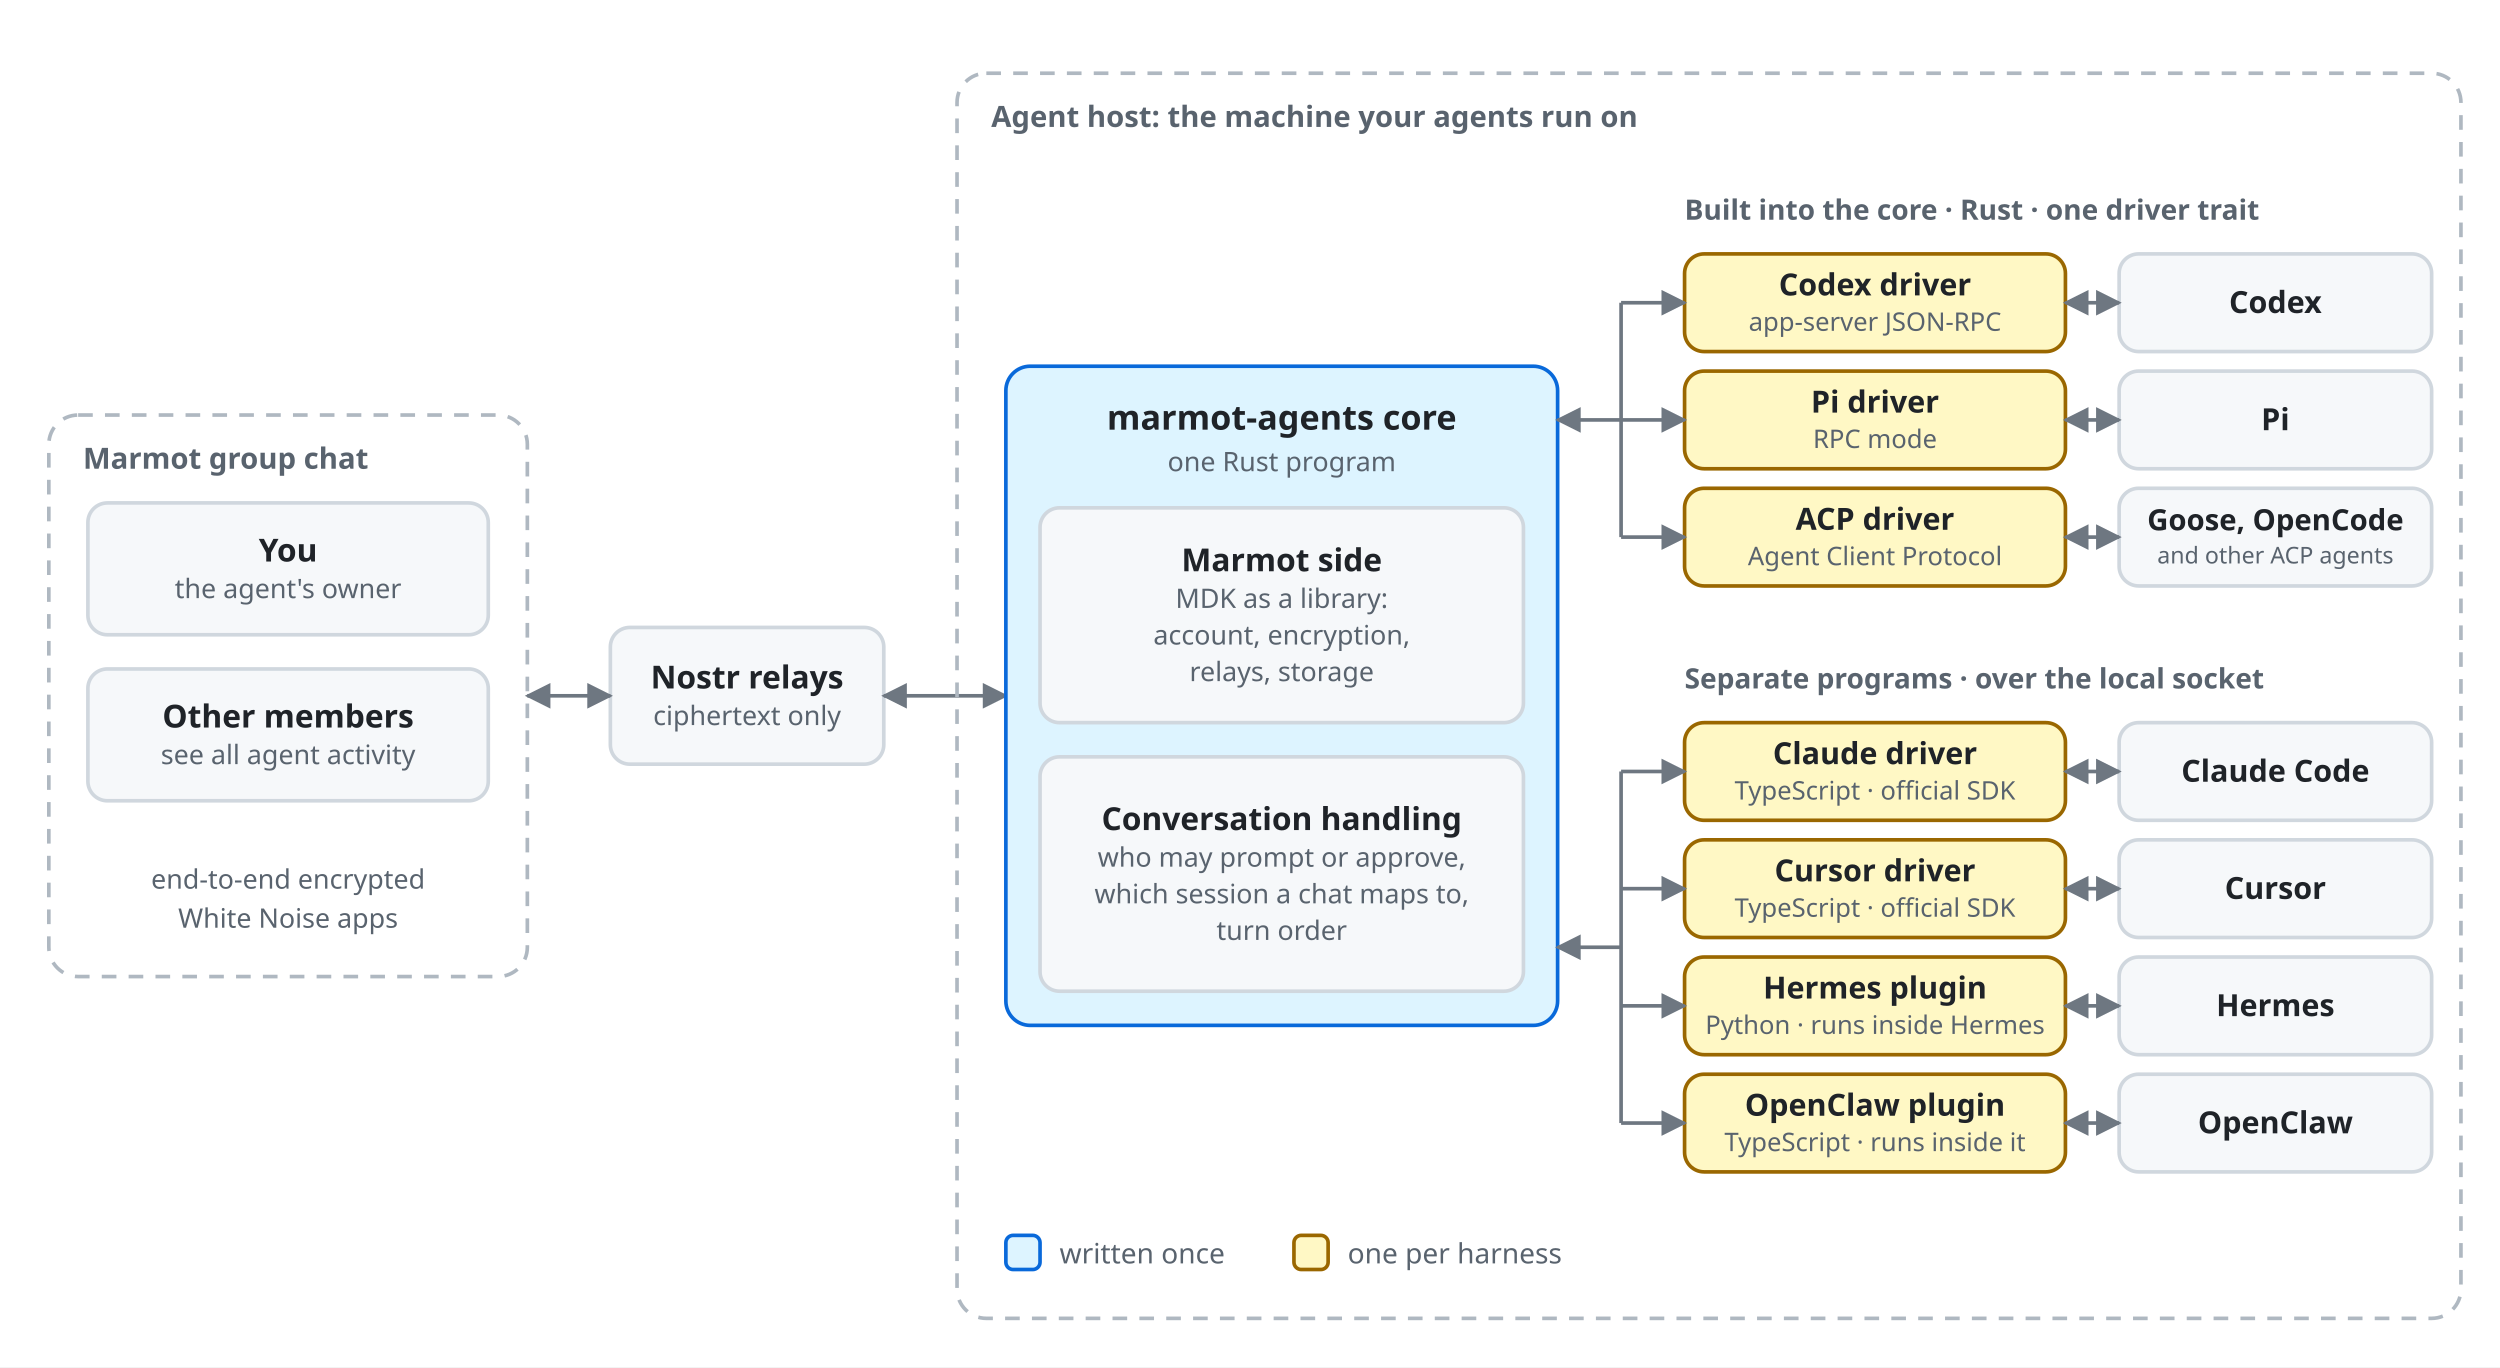
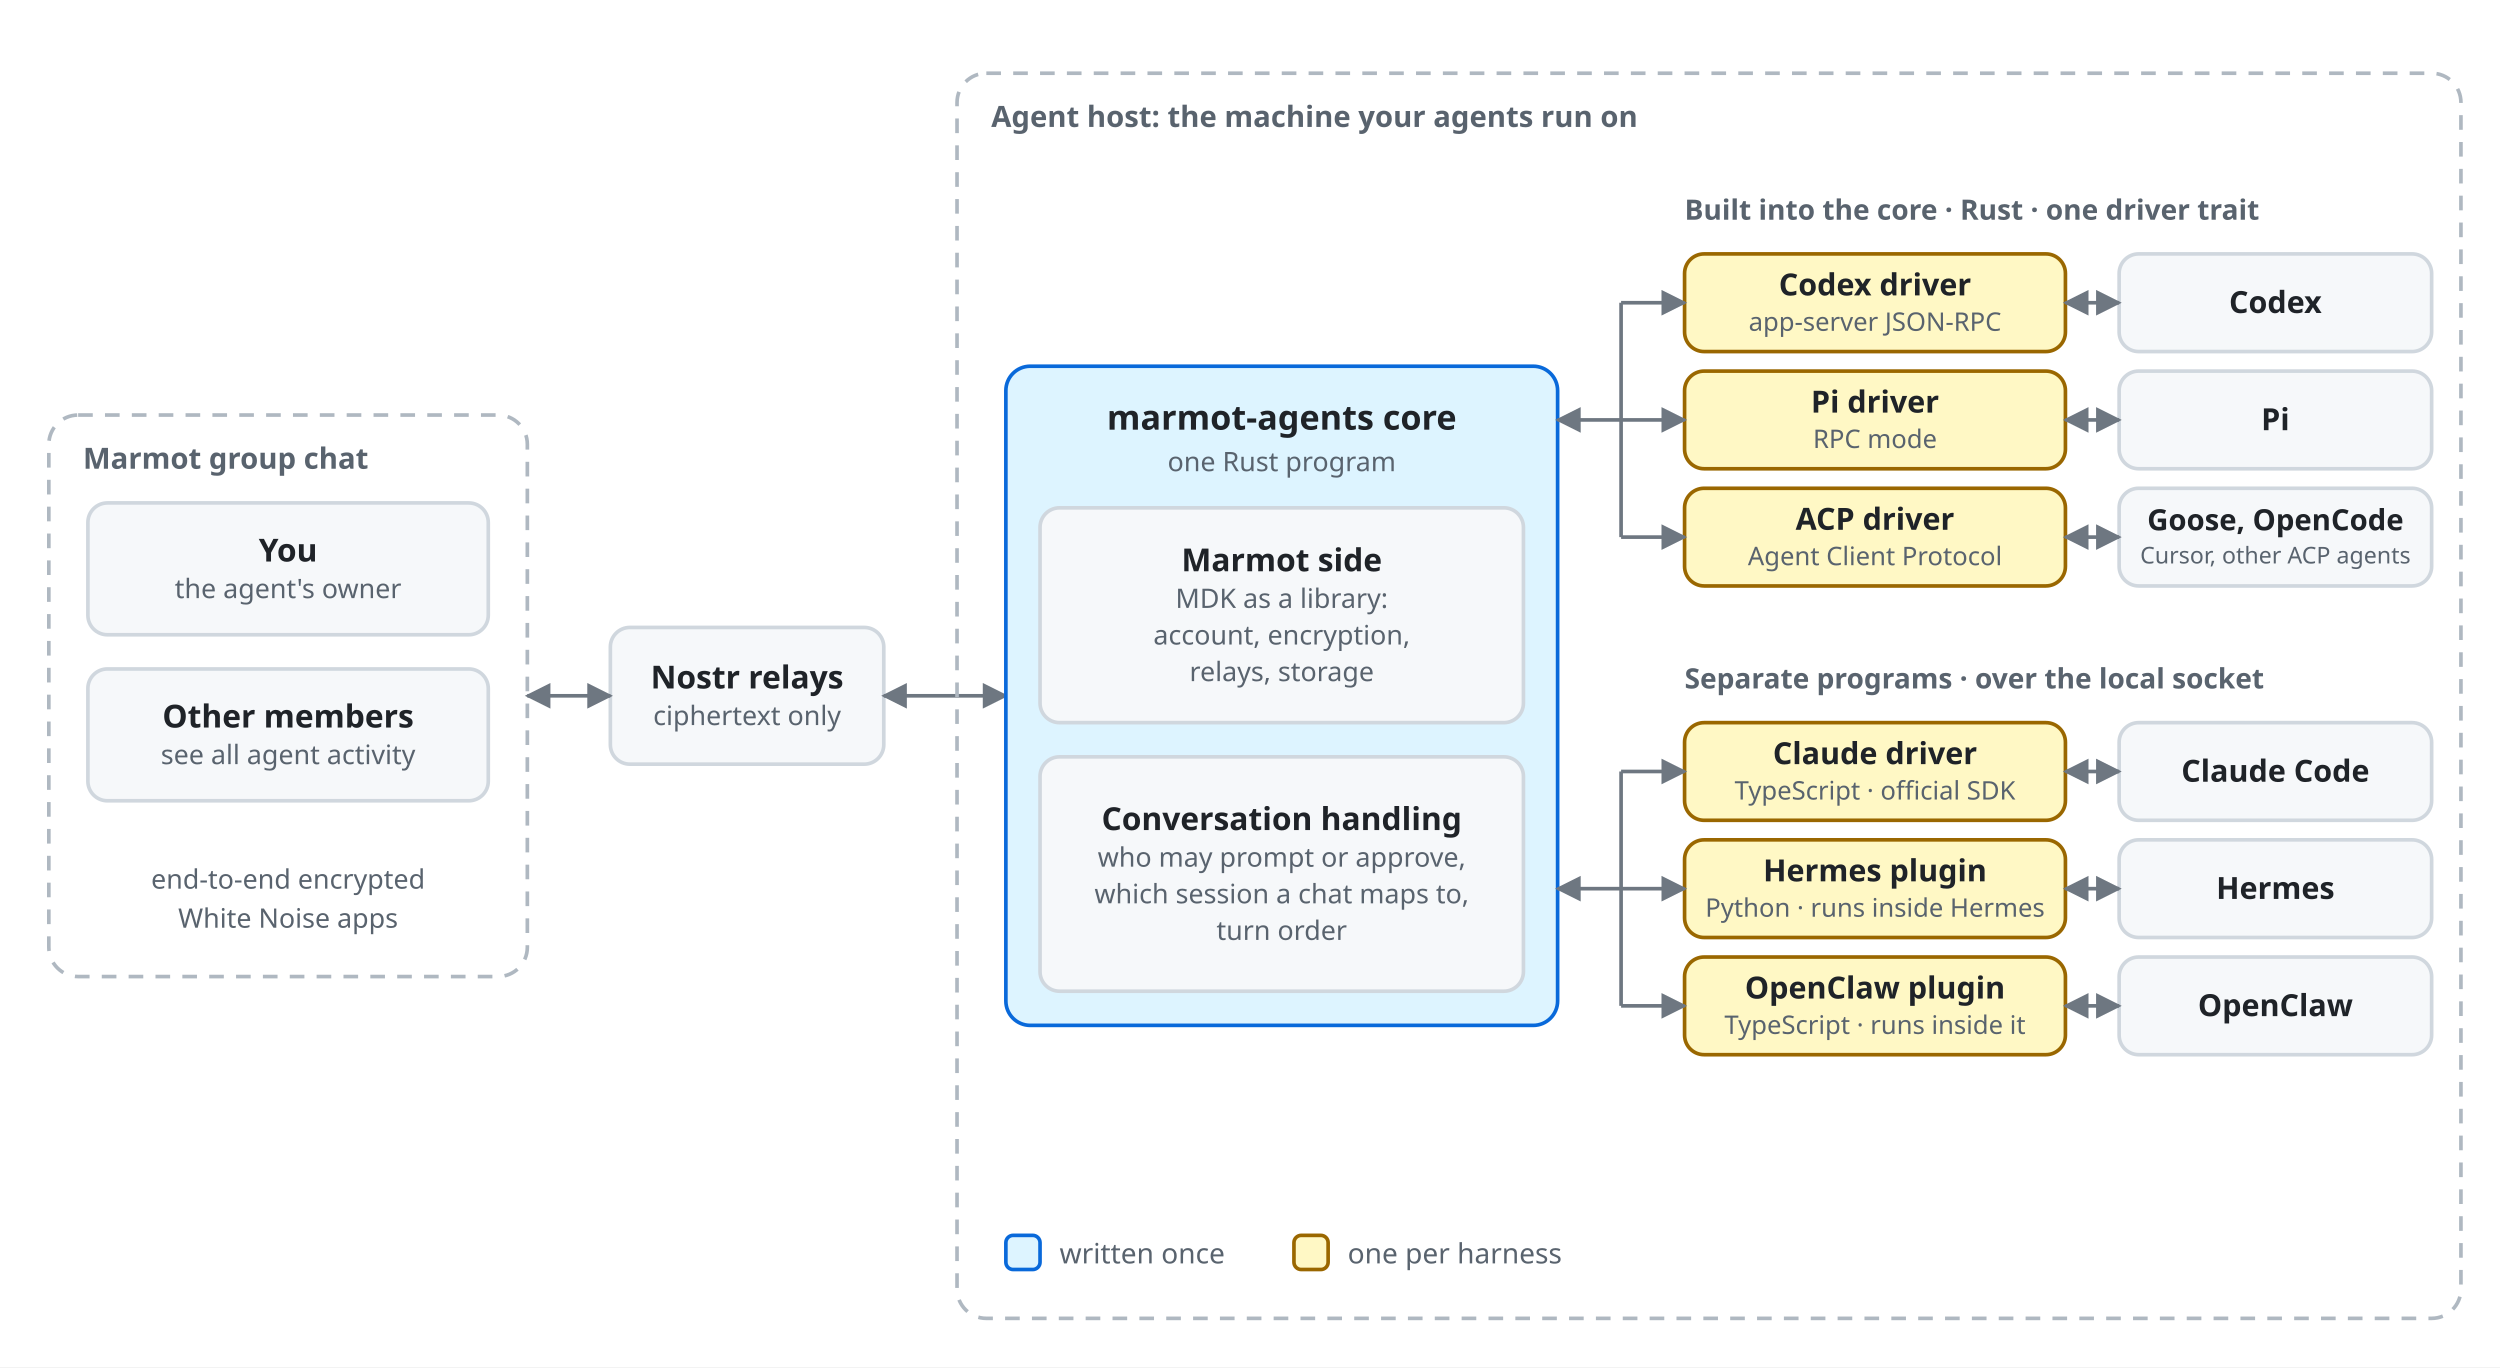
- <svg xmlns="http://www.w3.org/2000/svg" viewBox="0 0 1024 560" width="1024" height="560" role="img" aria-label="People in a Marmot group reach agent harnesses through one core program. Codex, Pi and ACP harnesses use drivers built into the core. Claude Code, Cursor, Hermes and OpenClaw connect as separate programs over a local socket.">
+ <svg xmlns="http://www.w3.org/2000/svg" viewBox="0 0 1024 560" width="1024" height="560" role="img" aria-label="People in a Marmot group reach agent harnesses through one core program. Codex, Pi and ACP harnesses, Cursor among them, use drivers built into the core. Claude Code, Hermes and OpenClaw connect as separate programs over a local socket.">
  <defs>
    <marker id="arrow" viewBox="0 0 10 10" refX="9" refY="5" markerWidth="7" markerHeight="7" orient="auto-start-reverse">
      <path d="M0,0 L10,5 L0,10 z" fill="#6e7781" />
    </marker>
  </defs>
  <rect width="1024" height="560" fill="#ffffff" />
  <rect x="20" y="170" width="196" height="230" rx="12" fill="none" stroke="#afb8c1" stroke-width="1.5" stroke-dasharray="6 5" />
  <text x="34" y="192" font-family="-apple-system, BlinkMacSystemFont, 'Segoe UI', 'Noto Sans', Helvetica, Arial, sans-serif" font-size="12" font-weight="600" fill="#59636e" text-anchor="start">Marmot group chat</text>
  <rect x="36" y="206" width="164" height="54" rx="8" fill="#f6f8fa" stroke="#d0d7de" stroke-width="1.5" />
  <text x="118.0" y="230.0" font-family="-apple-system, BlinkMacSystemFont, 'Segoe UI', 'Noto Sans', Helvetica, Arial, sans-serif" font-size="13" font-weight="600" fill="#1f2328" text-anchor="middle">You</text>
  <text x="118.0" y="245.0" font-family="-apple-system, BlinkMacSystemFont, 'Segoe UI', 'Noto Sans', Helvetica, Arial, sans-serif" font-size="11" font-weight="400" fill="#59636e" text-anchor="middle">the agent's owner</text>
  <rect x="36" y="274" width="164" height="54" rx="8" fill="#f6f8fa" stroke="#d0d7de" stroke-width="1.5" />
  <text x="118.0" y="298.0" font-family="-apple-system, BlinkMacSystemFont, 'Segoe UI', 'Noto Sans', Helvetica, Arial, sans-serif" font-size="13" font-weight="600" fill="#1f2328" text-anchor="middle">Other members</text>
  <text x="118.0" y="313.0" font-family="-apple-system, BlinkMacSystemFont, 'Segoe UI', 'Noto Sans', Helvetica, Arial, sans-serif" font-size="11" font-weight="400" fill="#59636e" text-anchor="middle">see all agent activity</text>
  <text x="118" y="364" font-family="-apple-system, BlinkMacSystemFont, 'Segoe UI', 'Noto Sans', Helvetica, Arial, sans-serif" font-size="11" font-weight="400" fill="#59636e" text-anchor="middle">end-to-end encrypted</text>
  <text x="118" y="380" font-family="-apple-system, BlinkMacSystemFont, 'Segoe UI', 'Noto Sans', Helvetica, Arial, sans-serif" font-size="11" font-weight="400" fill="#59636e" text-anchor="middle">White Noise apps</text>
  <rect x="250" y="257" width="112" height="56" rx="8" fill="#f6f8fa" stroke="#d0d7de" stroke-width="1.5" />
  <text x="306.0" y="282.0" font-family="-apple-system, BlinkMacSystemFont, 'Segoe UI', 'Noto Sans', Helvetica, Arial, sans-serif" font-size="13" font-weight="600" fill="#1f2328" text-anchor="middle">Nostr relays</text>
  <text x="306.0" y="297.0" font-family="-apple-system, BlinkMacSystemFont, 'Segoe UI', 'Noto Sans', Helvetica, Arial, sans-serif" font-size="11" font-weight="400" fill="#59636e" text-anchor="middle">ciphertext only</text>
  <polyline points="216,285 250,285" fill="none" stroke="#6e7781" stroke-width="1.5" marker-end="url(#arrow)" marker-start="url(#arrow)" />
  <polyline points="362,285 412,285" fill="none" stroke="#6e7781" stroke-width="1.5" marker-end="url(#arrow)" marker-start="url(#arrow)" />
  <rect x="392" y="30" width="616" height="510" rx="12" fill="none" stroke="#afb8c1" stroke-width="1.5" stroke-dasharray="6 5" />
  <text x="406" y="52" font-family="-apple-system, BlinkMacSystemFont, 'Segoe UI', 'Noto Sans', Helvetica, Arial, sans-serif" font-size="12" font-weight="600" fill="#59636e" text-anchor="start">Agent host: the machine your agents run on</text>
  <rect x="412" y="150" width="226" height="270" rx="10" fill="#ddf4ff" stroke="#0969da" stroke-width="1.5" />
  <text x="525" y="176" font-family="-apple-system, BlinkMacSystemFont, 'Segoe UI', 'Noto Sans', Helvetica, Arial, sans-serif" font-size="14" font-weight="700" fill="#1f2328" text-anchor="middle">marmot-agents core</text>
  <text x="525" y="193" font-family="-apple-system, BlinkMacSystemFont, 'Segoe UI', 'Noto Sans', Helvetica, Arial, sans-serif" font-size="11" font-weight="400" fill="#59636e" text-anchor="middle">one Rust program</text>
  <rect x="426" y="208" width="198" height="88" rx="8" fill="#f6f8fa" stroke="#d0d7de" stroke-width="1.5" />
  <text x="525.0" y="234.0" font-family="-apple-system, BlinkMacSystemFont, 'Segoe UI', 'Noto Sans', Helvetica, Arial, sans-serif" font-size="13" font-weight="600" fill="#1f2328" text-anchor="middle">Marmot side</text>
  <text x="525.0" y="249.0" font-family="-apple-system, BlinkMacSystemFont, 'Segoe UI', 'Noto Sans', Helvetica, Arial, sans-serif" font-size="11" font-weight="400" fill="#59636e" text-anchor="middle">MDK as a library:</text>
  <text x="525.0" y="264.0" font-family="-apple-system, BlinkMacSystemFont, 'Segoe UI', 'Noto Sans', Helvetica, Arial, sans-serif" font-size="11" font-weight="400" fill="#59636e" text-anchor="middle">account, encryption,</text>
  <text x="525.0" y="279.0" font-family="-apple-system, BlinkMacSystemFont, 'Segoe UI', 'Noto Sans', Helvetica, Arial, sans-serif" font-size="11" font-weight="400" fill="#59636e" text-anchor="middle">relays, storage</text>
  <rect x="426" y="310" width="198" height="96" rx="8" fill="#f6f8fa" stroke="#d0d7de" stroke-width="1.5" />
  <text x="525.0" y="340.0" font-family="-apple-system, BlinkMacSystemFont, 'Segoe UI', 'Noto Sans', Helvetica, Arial, sans-serif" font-size="13" font-weight="600" fill="#1f2328" text-anchor="middle">Conversation handling</text>
  <text x="525.0" y="355.0" font-family="-apple-system, BlinkMacSystemFont, 'Segoe UI', 'Noto Sans', Helvetica, Arial, sans-serif" font-size="11" font-weight="400" fill="#59636e" text-anchor="middle">who may prompt or approve,</text>
  <text x="525.0" y="370.0" font-family="-apple-system, BlinkMacSystemFont, 'Segoe UI', 'Noto Sans', Helvetica, Arial, sans-serif" font-size="11" font-weight="400" fill="#59636e" text-anchor="middle">which session a chat maps to,</text>
  <text x="525.0" y="385.0" font-family="-apple-system, BlinkMacSystemFont, 'Segoe UI', 'Noto Sans', Helvetica, Arial, sans-serif" font-size="11" font-weight="400" fill="#59636e" text-anchor="middle">turn order</text>
  <text x="690" y="90" font-family="-apple-system, BlinkMacSystemFont, 'Segoe UI', 'Noto Sans', Helvetica, Arial, sans-serif" font-size="11.5" font-weight="600" fill="#59636e" text-anchor="start">Built into the core · Rust · one driver trait</text>
  <text x="690" y="282" font-family="-apple-system, BlinkMacSystemFont, 'Segoe UI', 'Noto Sans', Helvetica, Arial, sans-serif" font-size="11.5" font-weight="600" fill="#59636e" text-anchor="start">Separate programs · over the local socket</text>
  <rect x="690" y="104" width="156" height="40" rx="8" fill="#fff8c5" stroke="#9a6700" stroke-width="1.5" />
  <text x="768.0" y="121.0" font-family="-apple-system, BlinkMacSystemFont, 'Segoe UI', 'Noto Sans', Helvetica, Arial, sans-serif" font-size="12.5" font-weight="600" fill="#1f2328" text-anchor="middle">Codex driver</text>
  <text x="768.0" y="135.5" font-family="-apple-system, BlinkMacSystemFont, 'Segoe UI', 'Noto Sans', Helvetica, Arial, sans-serif" font-size="10.5" font-weight="400" fill="#59636e" text-anchor="middle">app-server JSON-RPC</text>
  <rect x="868" y="104" width="128" height="40" rx="8" fill="#f6f8fa" stroke="#d0d7de" stroke-width="1.5" />
  <text x="932.0" y="128.2" font-family="-apple-system, BlinkMacSystemFont, 'Segoe UI', 'Noto Sans', Helvetica, Arial, sans-serif" font-size="12.5" font-weight="600" fill="#1f2328" text-anchor="middle">Codex</text>
  <polyline points="846,124 868,124" fill="none" stroke="#6e7781" stroke-width="1.5" marker-end="url(#arrow)" marker-start="url(#arrow)" />
  <rect x="690" y="152" width="156" height="40" rx="8" fill="#fff8c5" stroke="#9a6700" stroke-width="1.5" />
  <text x="768.0" y="169.0" font-family="-apple-system, BlinkMacSystemFont, 'Segoe UI', 'Noto Sans', Helvetica, Arial, sans-serif" font-size="12.5" font-weight="600" fill="#1f2328" text-anchor="middle">Pi driver</text>
  <text x="768.0" y="183.5" font-family="-apple-system, BlinkMacSystemFont, 'Segoe UI', 'Noto Sans', Helvetica, Arial, sans-serif" font-size="10.5" font-weight="400" fill="#59636e" text-anchor="middle">RPC mode</text>
  <rect x="868" y="152" width="128" height="40" rx="8" fill="#f6f8fa" stroke="#d0d7de" stroke-width="1.5" />
  <text x="932.0" y="176.2" font-family="-apple-system, BlinkMacSystemFont, 'Segoe UI', 'Noto Sans', Helvetica, Arial, sans-serif" font-size="12.5" font-weight="600" fill="#1f2328" text-anchor="middle">Pi</text>
  <polyline points="846,172 868,172" fill="none" stroke="#6e7781" stroke-width="1.5" marker-end="url(#arrow)" marker-start="url(#arrow)" />
  <rect x="690" y="200" width="156" height="40" rx="8" fill="#fff8c5" stroke="#9a6700" stroke-width="1.5" />
  <text x="768.0" y="217.0" font-family="-apple-system, BlinkMacSystemFont, 'Segoe UI', 'Noto Sans', Helvetica, Arial, sans-serif" font-size="12.5" font-weight="600" fill="#1f2328" text-anchor="middle">ACP driver</text>
  <text x="768.0" y="231.5" font-family="-apple-system, BlinkMacSystemFont, 'Segoe UI', 'Noto Sans', Helvetica, Arial, sans-serif" font-size="10.5" font-weight="400" fill="#59636e" text-anchor="middle">Agent Client Protocol</text>
  <rect x="868" y="200" width="128" height="40" rx="8" fill="#f6f8fa" stroke="#d0d7de" stroke-width="1.5" />
  <text x="932.0" y="217.2" font-family="-apple-system, BlinkMacSystemFont, 'Segoe UI', 'Noto Sans', Helvetica, Arial, sans-serif" font-size="12" font-weight="600" fill="#1f2328" text-anchor="middle">Goose, OpenCode</text>
-   <text x="932.0" y="230.8" font-family="-apple-system, BlinkMacSystemFont, 'Segoe UI', 'Noto Sans', Helvetica, Arial, sans-serif" font-size="9.5" font-weight="400" fill="#59636e" text-anchor="middle">and other ACP agents</text>
+   <text x="932.0" y="230.8" font-family="-apple-system, BlinkMacSystemFont, 'Segoe UI', 'Noto Sans', Helvetica, Arial, sans-serif" font-size="9.5" font-weight="400" fill="#59636e" text-anchor="middle">Cursor, other ACP agents</text>
  <polyline points="846,220 868,220" fill="none" stroke="#6e7781" stroke-width="1.5" marker-end="url(#arrow)" marker-start="url(#arrow)" />
  <polyline points="638,172 664,172" fill="none" stroke="#6e7781" stroke-width="1.5" marker-start="url(#arrow)" />
  <polyline points="664,124 664,220" fill="none" stroke="#6e7781" stroke-width="1.5" />
  <polyline points="664,124 690,124" fill="none" stroke="#6e7781" stroke-width="1.5" marker-end="url(#arrow)" />
  <polyline points="664,172 690,172" fill="none" stroke="#6e7781" stroke-width="1.5" marker-end="url(#arrow)" />
  <polyline points="664,220 690,220" fill="none" stroke="#6e7781" stroke-width="1.5" marker-end="url(#arrow)" />
  <rect x="690" y="296" width="156" height="40" rx="8" fill="#fff8c5" stroke="#9a6700" stroke-width="1.5" />
  <text x="768.0" y="313.0" font-family="-apple-system, BlinkMacSystemFont, 'Segoe UI', 'Noto Sans', Helvetica, Arial, sans-serif" font-size="12.5" font-weight="600" fill="#1f2328" text-anchor="middle">Claude driver</text>
  <text x="768.0" y="327.5" font-family="-apple-system, BlinkMacSystemFont, 'Segoe UI', 'Noto Sans', Helvetica, Arial, sans-serif" font-size="10.5" font-weight="400" fill="#59636e" text-anchor="middle">TypeScript · official SDK</text>
  <rect x="868" y="296" width="128" height="40" rx="8" fill="#f6f8fa" stroke="#d0d7de" stroke-width="1.5" />
  <text x="932.0" y="320.2" font-family="-apple-system, BlinkMacSystemFont, 'Segoe UI', 'Noto Sans', Helvetica, Arial, sans-serif" font-size="12.5" font-weight="600" fill="#1f2328" text-anchor="middle">Claude Code</text>
  <polyline points="846,316 868,316" fill="none" stroke="#6e7781" stroke-width="1.5" marker-end="url(#arrow)" marker-start="url(#arrow)" />
  <rect x="690" y="344" width="156" height="40" rx="8" fill="#fff8c5" stroke="#9a6700" stroke-width="1.5" />
-   <text x="768.0" y="361.0" font-family="-apple-system, BlinkMacSystemFont, 'Segoe UI', 'Noto Sans', Helvetica, Arial, sans-serif" font-size="12.5" font-weight="600" fill="#1f2328" text-anchor="middle">Cursor driver</text>
-   <text x="768.0" y="375.5" font-family="-apple-system, BlinkMacSystemFont, 'Segoe UI', 'Noto Sans', Helvetica, Arial, sans-serif" font-size="10.5" font-weight="400" fill="#59636e" text-anchor="middle">TypeScript · official SDK</text>
+   <text x="768.0" y="361.0" font-family="-apple-system, BlinkMacSystemFont, 'Segoe UI', 'Noto Sans', Helvetica, Arial, sans-serif" font-size="12.5" font-weight="600" fill="#1f2328" text-anchor="middle">Hermes plugin</text>
+   <text x="768.0" y="375.5" font-family="-apple-system, BlinkMacSystemFont, 'Segoe UI', 'Noto Sans', Helvetica, Arial, sans-serif" font-size="10.5" font-weight="400" fill="#59636e" text-anchor="middle">Python · runs inside Hermes</text>
  <rect x="868" y="344" width="128" height="40" rx="8" fill="#f6f8fa" stroke="#d0d7de" stroke-width="1.5" />
-   <text x="932.0" y="368.2" font-family="-apple-system, BlinkMacSystemFont, 'Segoe UI', 'Noto Sans', Helvetica, Arial, sans-serif" font-size="12.5" font-weight="600" fill="#1f2328" text-anchor="middle">Cursor</text>
+   <text x="932.0" y="368.2" font-family="-apple-system, BlinkMacSystemFont, 'Segoe UI', 'Noto Sans', Helvetica, Arial, sans-serif" font-size="12.5" font-weight="600" fill="#1f2328" text-anchor="middle">Hermes</text>
  <polyline points="846,364 868,364" fill="none" stroke="#6e7781" stroke-width="1.5" marker-end="url(#arrow)" marker-start="url(#arrow)" />
  <rect x="690" y="392" width="156" height="40" rx="8" fill="#fff8c5" stroke="#9a6700" stroke-width="1.5" />
-   <text x="768.0" y="409.0" font-family="-apple-system, BlinkMacSystemFont, 'Segoe UI', 'Noto Sans', Helvetica, Arial, sans-serif" font-size="12.5" font-weight="600" fill="#1f2328" text-anchor="middle">Hermes plugin</text>
-   <text x="768.0" y="423.5" font-family="-apple-system, BlinkMacSystemFont, 'Segoe UI', 'Noto Sans', Helvetica, Arial, sans-serif" font-size="10.5" font-weight="400" fill="#59636e" text-anchor="middle">Python · runs inside Hermes</text>
+   <text x="768.0" y="409.0" font-family="-apple-system, BlinkMacSystemFont, 'Segoe UI', 'Noto Sans', Helvetica, Arial, sans-serif" font-size="12.5" font-weight="600" fill="#1f2328" text-anchor="middle">OpenClaw plugin</text>
+   <text x="768.0" y="423.5" font-family="-apple-system, BlinkMacSystemFont, 'Segoe UI', 'Noto Sans', Helvetica, Arial, sans-serif" font-size="10.5" font-weight="400" fill="#59636e" text-anchor="middle">TypeScript · runs inside it</text>
  <rect x="868" y="392" width="128" height="40" rx="8" fill="#f6f8fa" stroke="#d0d7de" stroke-width="1.5" />
-   <text x="932.0" y="416.2" font-family="-apple-system, BlinkMacSystemFont, 'Segoe UI', 'Noto Sans', Helvetica, Arial, sans-serif" font-size="12.5" font-weight="600" fill="#1f2328" text-anchor="middle">Hermes</text>
+   <text x="932.0" y="416.2" font-family="-apple-system, BlinkMacSystemFont, 'Segoe UI', 'Noto Sans', Helvetica, Arial, sans-serif" font-size="12.5" font-weight="600" fill="#1f2328" text-anchor="middle">OpenClaw</text>
  <polyline points="846,412 868,412" fill="none" stroke="#6e7781" stroke-width="1.5" marker-end="url(#arrow)" marker-start="url(#arrow)" />
-   <rect x="690" y="440" width="156" height="40" rx="8" fill="#fff8c5" stroke="#9a6700" stroke-width="1.5" />
-   <text x="768.0" y="457.0" font-family="-apple-system, BlinkMacSystemFont, 'Segoe UI', 'Noto Sans', Helvetica, Arial, sans-serif" font-size="12.5" font-weight="600" fill="#1f2328" text-anchor="middle">OpenClaw plugin</text>
-   <text x="768.0" y="471.5" font-family="-apple-system, BlinkMacSystemFont, 'Segoe UI', 'Noto Sans', Helvetica, Arial, sans-serif" font-size="10.5" font-weight="400" fill="#59636e" text-anchor="middle">TypeScript · runs inside it</text>
-   <rect x="868" y="440" width="128" height="40" rx="8" fill="#f6f8fa" stroke="#d0d7de" stroke-width="1.5" />
-   <text x="932.0" y="464.2" font-family="-apple-system, BlinkMacSystemFont, 'Segoe UI', 'Noto Sans', Helvetica, Arial, sans-serif" font-size="12.5" font-weight="600" fill="#1f2328" text-anchor="middle">OpenClaw</text>
-   <polyline points="846,460 868,460" fill="none" stroke="#6e7781" stroke-width="1.5" marker-end="url(#arrow)" marker-start="url(#arrow)" />
-   <polyline points="638,388 664,388" fill="none" stroke="#6e7781" stroke-width="1.5" marker-start="url(#arrow)" />
-   <polyline points="664,316 664,460" fill="none" stroke="#6e7781" stroke-width="1.5" />
+   <polyline points="638,364 664,364" fill="none" stroke="#6e7781" stroke-width="1.5" marker-start="url(#arrow)" />
+   <polyline points="664,316 664,412" fill="none" stroke="#6e7781" stroke-width="1.5" />
  <polyline points="664,316 690,316" fill="none" stroke="#6e7781" stroke-width="1.5" marker-end="url(#arrow)" />
  <polyline points="664,364 690,364" fill="none" stroke="#6e7781" stroke-width="1.5" marker-end="url(#arrow)" />
  <polyline points="664,412 690,412" fill="none" stroke="#6e7781" stroke-width="1.5" marker-end="url(#arrow)" />
-   <polyline points="664,460 690,460" fill="none" stroke="#6e7781" stroke-width="1.5" marker-end="url(#arrow)" />
  <rect x="412" y="506" width="14" height="14" rx="3" fill="#ddf4ff" stroke="#0969da" stroke-width="1.5" />
  <text x="434" y="517.5" font-family="-apple-system, BlinkMacSystemFont, 'Segoe UI', 'Noto Sans', Helvetica, Arial, sans-serif" font-size="11.5" font-weight="400" fill="#59636e" text-anchor="start">written once</text>
  <rect x="530" y="506" width="14" height="14" rx="3" fill="#fff8c5" stroke="#9a6700" stroke-width="1.5" />
  <text x="552" y="517.5" font-family="-apple-system, BlinkMacSystemFont, 'Segoe UI', 'Noto Sans', Helvetica, Arial, sans-serif" font-size="11.5" font-weight="400" fill="#59636e" text-anchor="start">one per harness</text>
</svg>
